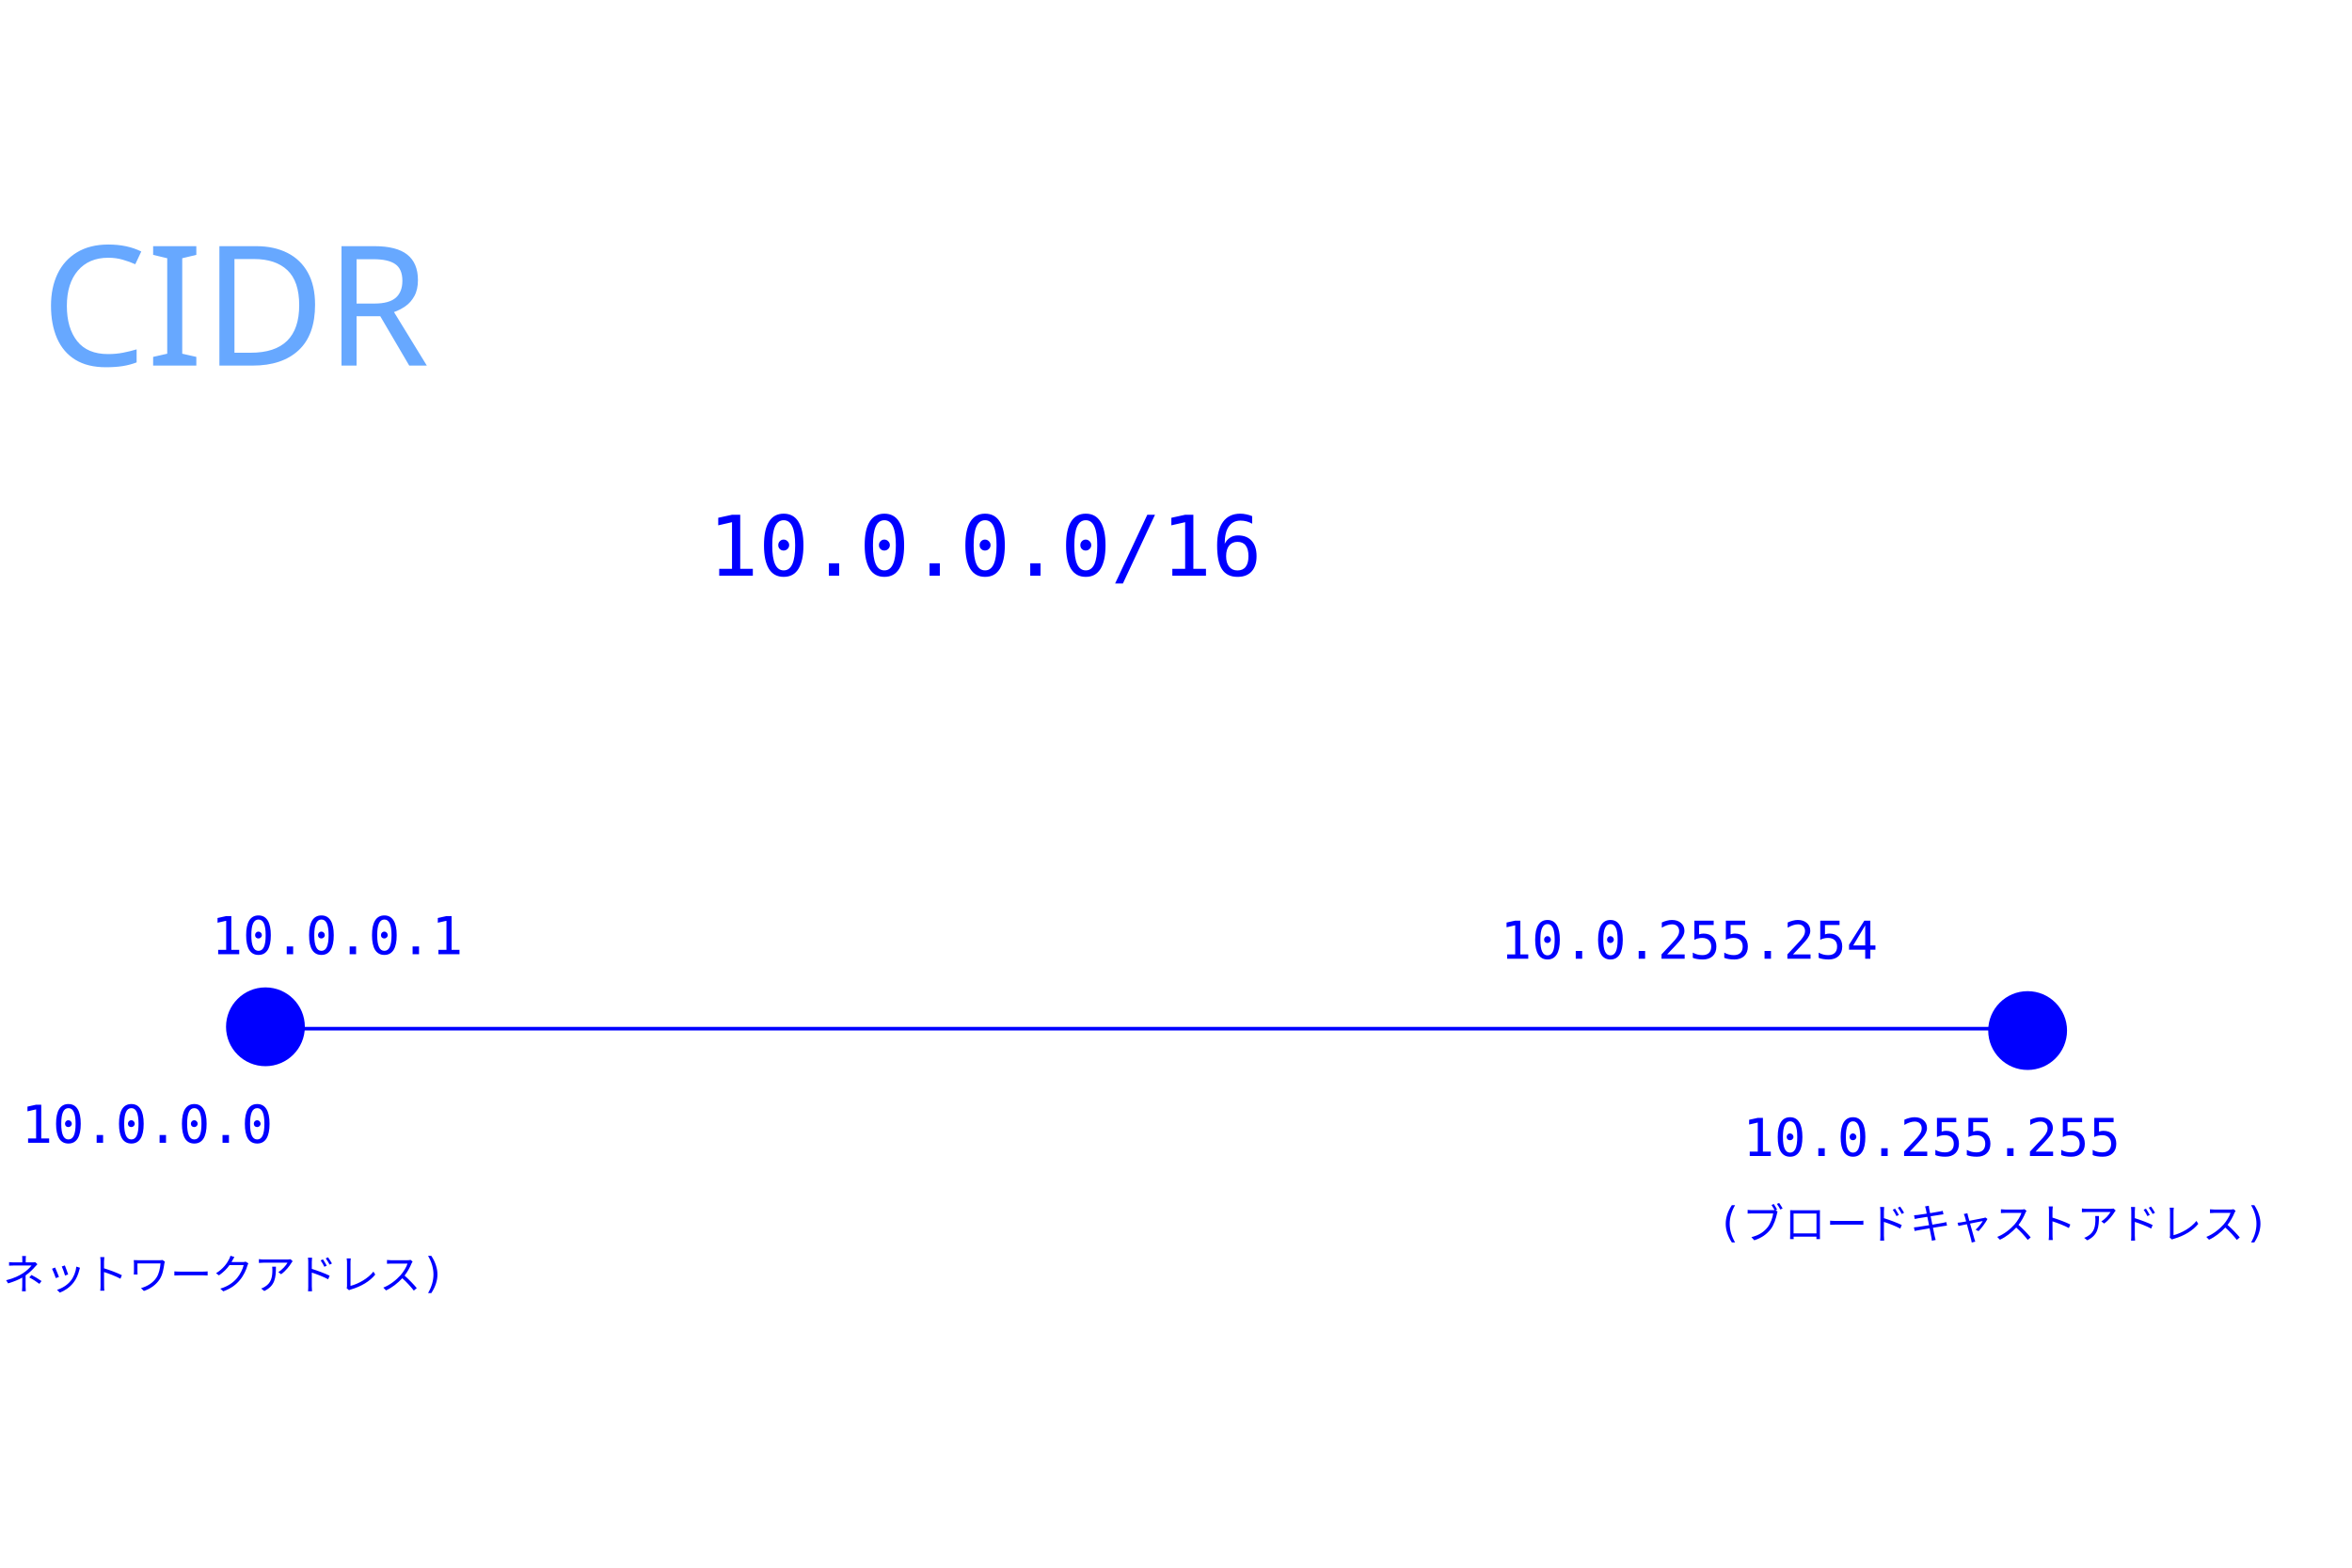
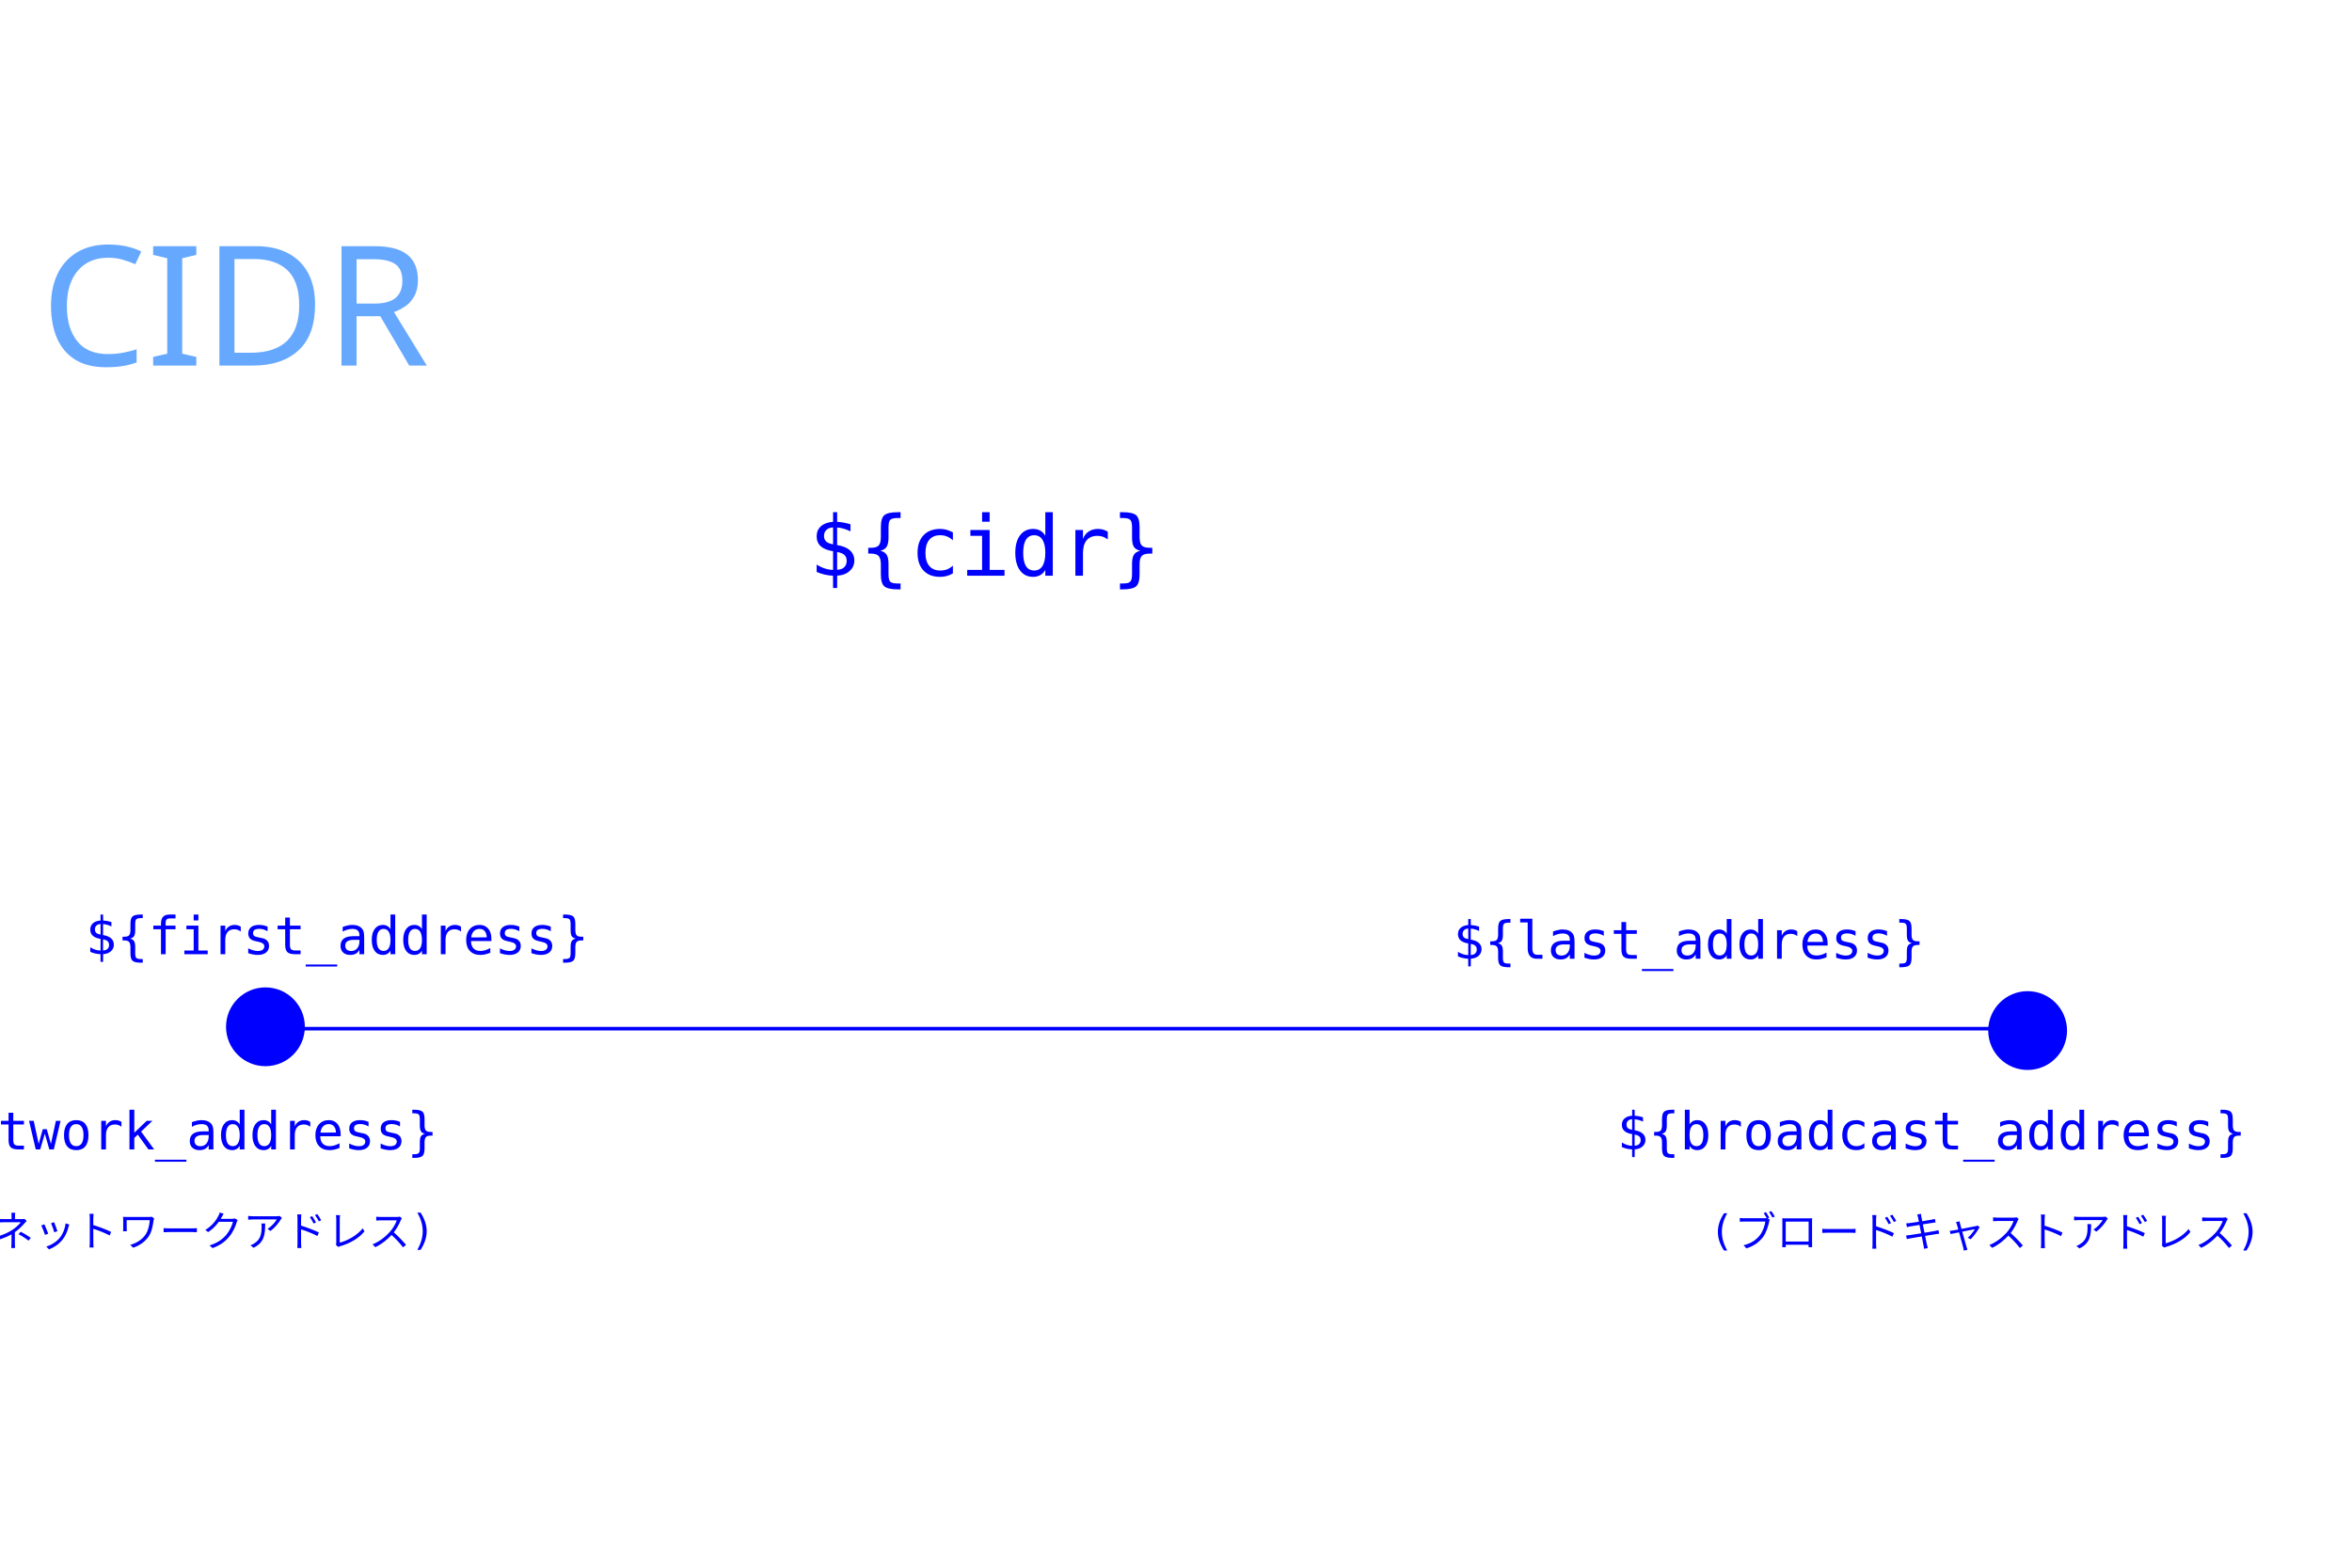
<svg xmlns="http://www.w3.org/2000/svg" width="600" height="400" version="1.1" viewBox="0 0 600 400" xml:space="preserve">
+   <path d="m66.278 262.47h448.1" fill="none" stroke="#00f" stroke-width=".913" />
+   <circle cx="517.25" cy="262.95" r="10.053" fill="#00f" />
+   <circle cx="67.714" cy="261.99" r="10.053" fill="#00f" />
+   <g fill="#0000ff" font-family="Consolas" text-anchor="middle">
+     <text x="522.494" y="317.666" font-size="10.667px" text-align="center" style="font-variant-caps:normal;font-variant-east-asian:normal;font-variant-ligatures:normal;font-variant-numeric:normal" xml:space="preserve">
+       <tspan x="522.494" y="317.666">(ブロードキャストアドレス)</tspan>
+     </text>
+     <text x="67.368" y="317.5" font-size="10.667px" text-align="center" style="font-variant-caps:normal;font-variant-east-asian:normal;font-variant-ligatures:normal;font-variant-numeric:normal" xml:space="preserve">
+       <tspan x="67.368" y="317.5">(ネットワークアドレス)</tspan>
+     </text>
+     <g font-size="13.333px">
+       <text x="520.874" y="293.273" text-align="center" style="font-variant-caps:normal;font-variant-east-asian:normal;font-variant-ligatures:normal;font-variant-numeric:normal" xml:space="preserve">
+         <tspan x="520.874" y="293.273">${broadcast_address}</tspan>
+       </text>
+       <text x="458.995" y="244.626" text-align="center" style="font-variant-caps:normal;font-variant-east-asian:normal;font-variant-ligatures:normal;font-variant-numeric:normal" xml:space="preserve">
+         <tspan x="458.995" y="244.626">${last_address}</tspan>
+       </text>
+       <text x="114.106" y="243.464" text-align="center" style="font-variant-caps:normal;font-variant-east-asian:normal;font-variant-ligatures:normal;font-variant-numeric:normal" xml:space="preserve">
+         <tspan x="114.106" y="243.464">${first_address}</tspan>
+       </text>
+       <text x="67.621" y="293.273" text-align="center" style="font-variant-caps:normal;font-variant-east-asian:normal;font-variant-ligatures:normal;font-variant-numeric:normal" xml:space="preserve">
+         <tspan x="67.621" y="293.273">${network_address}</tspan>
+       </text>
+     </g>
+     <text x="283.411" y="146.896" font-size="21.333px" text-align="center" style="font-variant-caps:normal;font-variant-east-asian:normal;font-variant-ligatures:normal;font-variant-numeric:normal" xml:space="preserve">
+       <tspan x="283.411" y="146.896">${cidr}</tspan>
+     </text>
+   </g>
  <text x="76.597" y="93.278" fill="#006dff" font-family="'UD Digi Kyokasho NK-B'" font-size="42.667px" opacity=".596" stroke-width=".3" text-align="center" text-anchor="middle" xml:space="preserve">
    <tspan x="76.597" y="93.278">CIDR</tspan>
  </text>
-   <path d="m66.278 262.47h448.1" fill="none" stroke="#00f" stroke-width=".913" />
-   <g fill="#0000ff" font-family="Consolas" text-anchor="middle">
-     <text x="283.411" y="146.896" font-size="21.333px" text-align="center" style="font-variant-caps:normal;font-variant-east-asian:normal;font-variant-ligatures:normal;font-variant-numeric:normal" xml:space="preserve">
-       <tspan x="283.411" y="146.896">10.0.0.0/16</tspan>
-     </text>
-     <text x="70.108" y="328.535" font-size="10.667px" text-align="center" style="font-variant-caps:normal;font-variant-east-asian:normal;font-variant-ligatures:normal;font-variant-numeric:normal" xml:space="preserve">
-       <tspan x="70.108" y="328.535">(ネットワークアドレス)</tspan>
-     </text>
-     <text x="524.494" y="315.599" font-size="10.667px" text-align="center" style="font-variant-caps:normal;font-variant-east-asian:normal;font-variant-ligatures:normal;font-variant-numeric:normal" xml:space="preserve">
-       <tspan x="524.494" y="315.599">(ブロードキャストアドレス)</tspan>
-     </text>
-     <g font-size="13.333px">
-       <text x="65.621" y="291.59" text-align="center" style="font-variant-caps:normal;font-variant-east-asian:normal;font-variant-ligatures:normal;font-variant-numeric:normal" xml:space="preserve">
-         <tspan x="65.621" y="291.59">10.0.0.0</tspan>
-       </text>
-       <text x="114.106" y="243.464" text-align="center" style="font-variant-caps:normal;font-variant-east-asian:normal;font-variant-ligatures:normal;font-variant-numeric:normal" xml:space="preserve">
-         <tspan x="114.106" y="243.464">10.0.0.1</tspan>
-       </text>
-       <text x="520.874" y="294.955" text-align="center" style="font-variant-caps:normal;font-variant-east-asian:normal;font-variant-ligatures:normal;font-variant-numeric:normal" xml:space="preserve">
-         <tspan x="520.874" y="294.955">10.0.255.255</tspan>
-       </text>
-       <text x="458.995" y="244.626" text-align="center" style="font-variant-caps:normal;font-variant-east-asian:normal;font-variant-ligatures:normal;font-variant-numeric:normal" xml:space="preserve">
-         <tspan x="458.995" y="244.626">10.0.255.254</tspan>
-       </text>
-     </g>
-   </g>
-   <circle cx="67.714" cy="261.99" r="10.053" fill="#00f" />
-   <circle cx="517.25" cy="262.95" r="10.053" fill="#00f" />
</svg>
